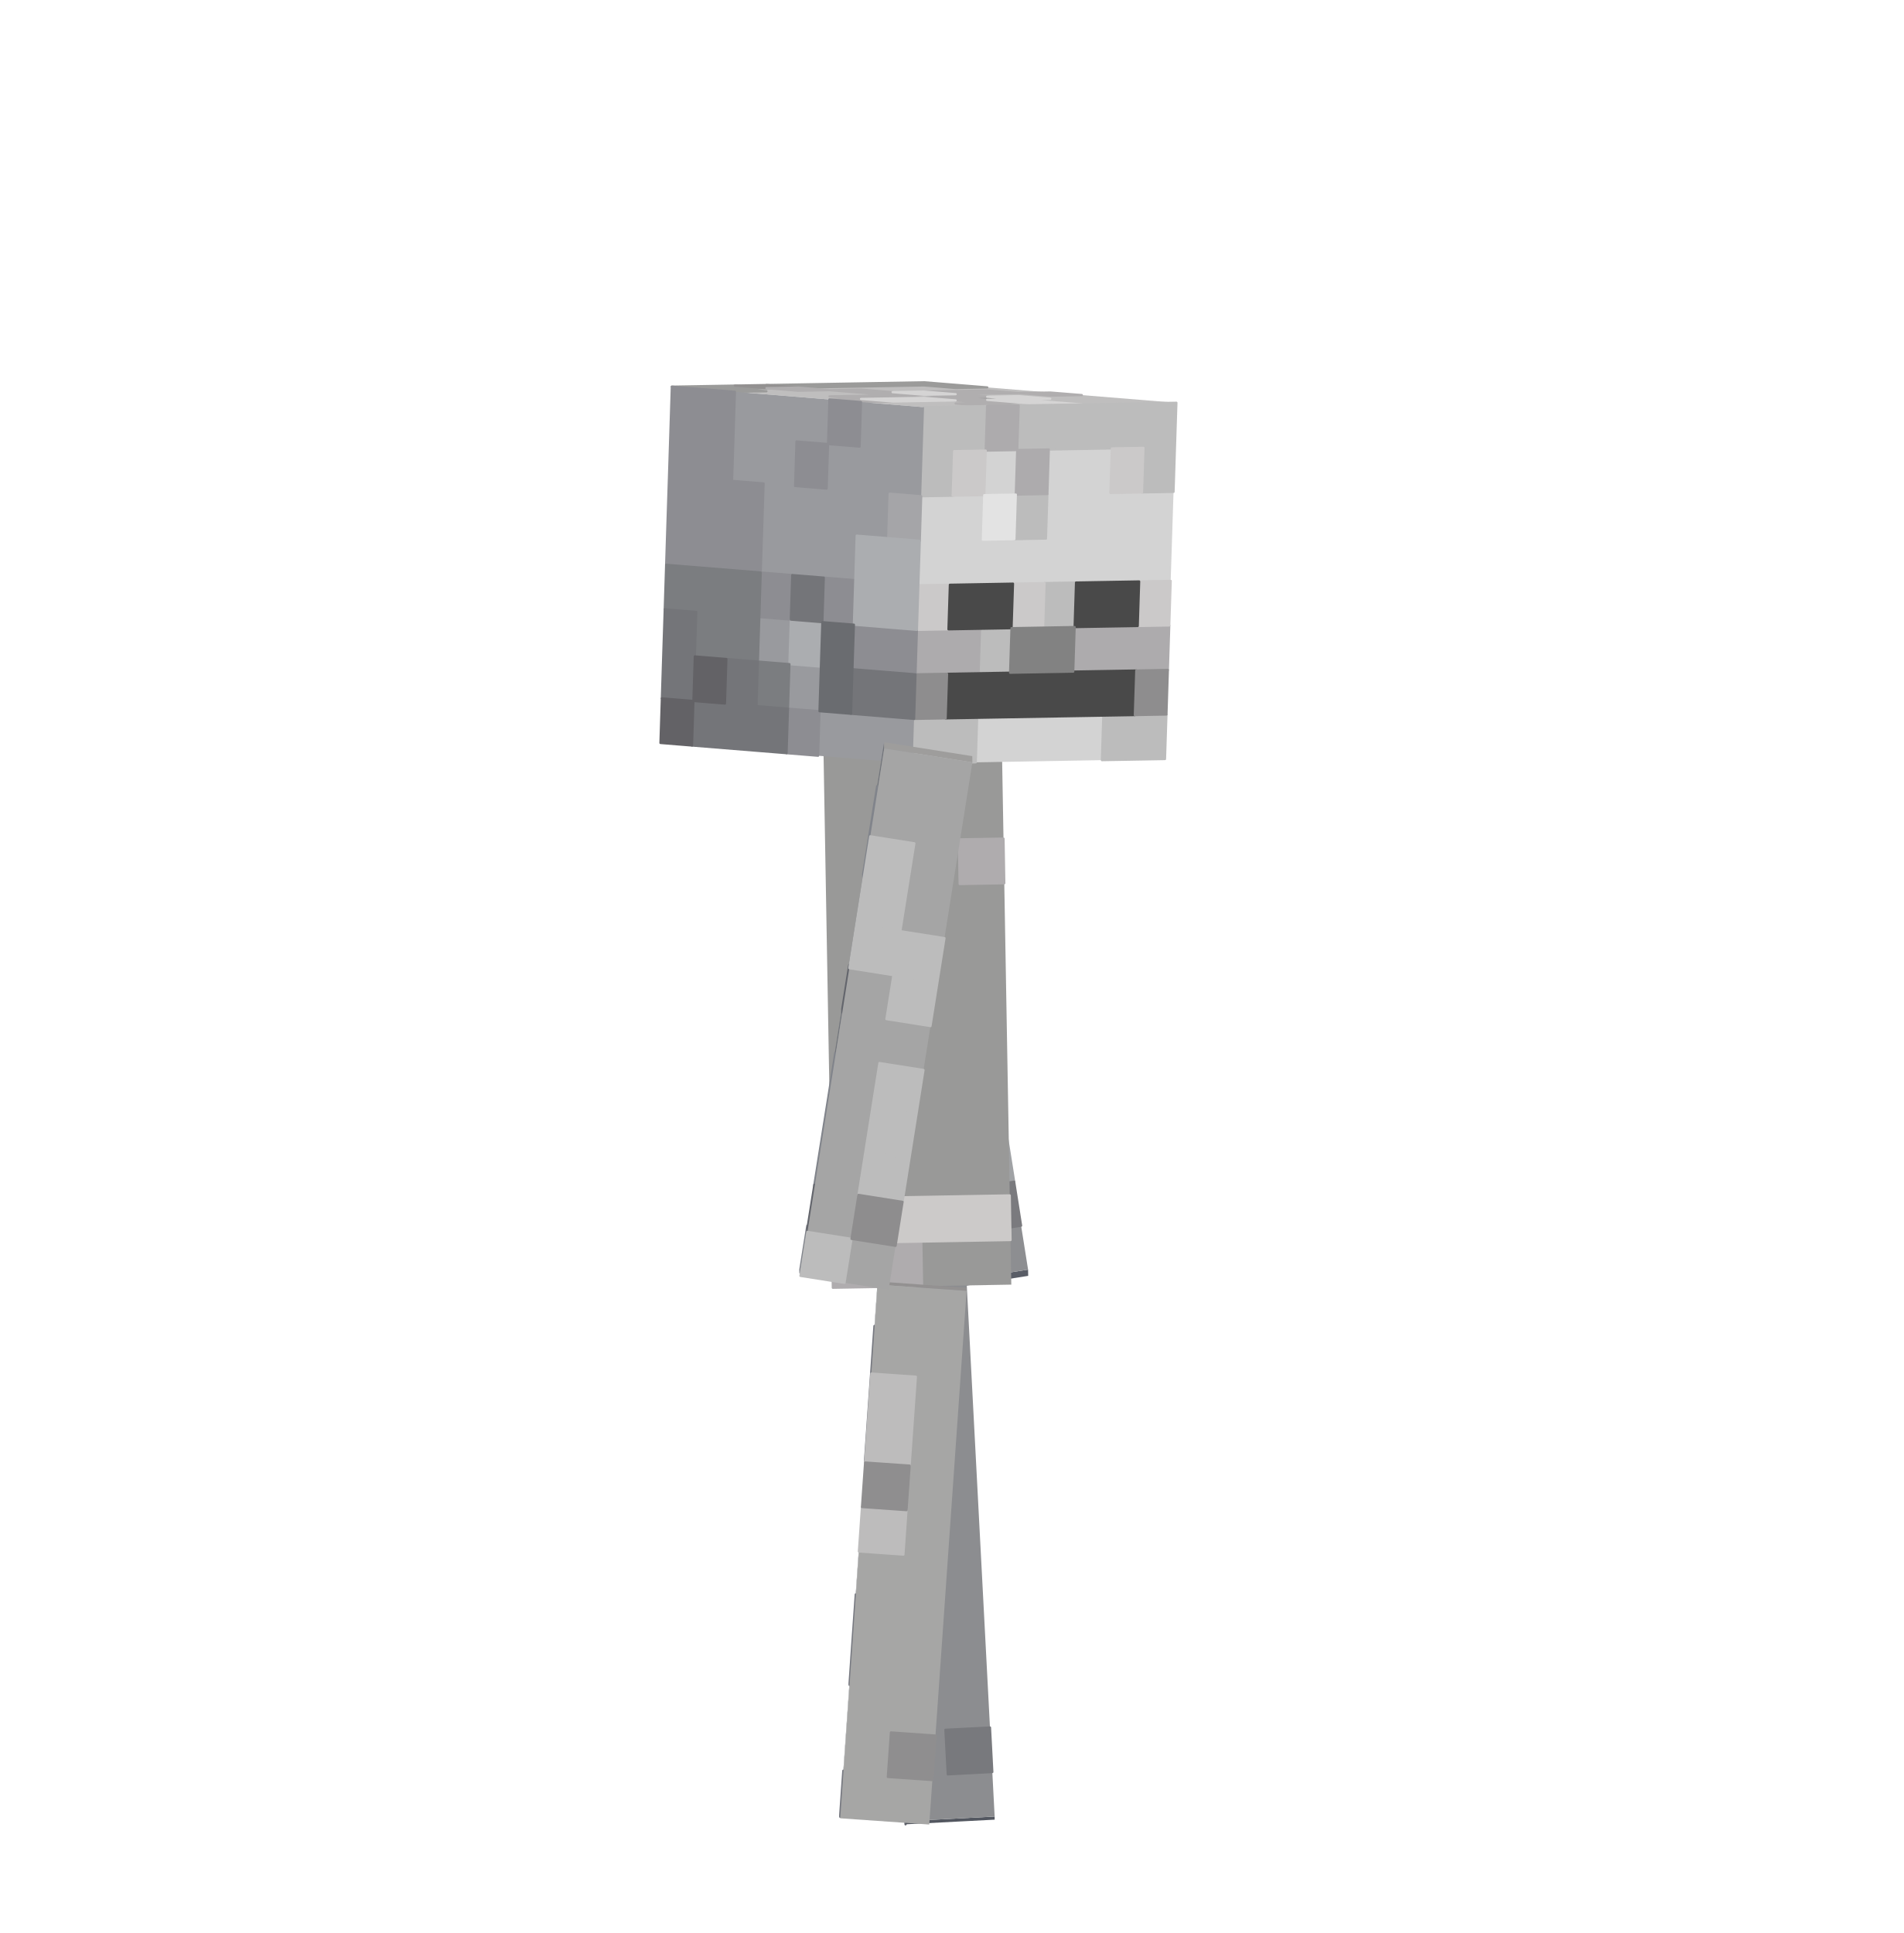
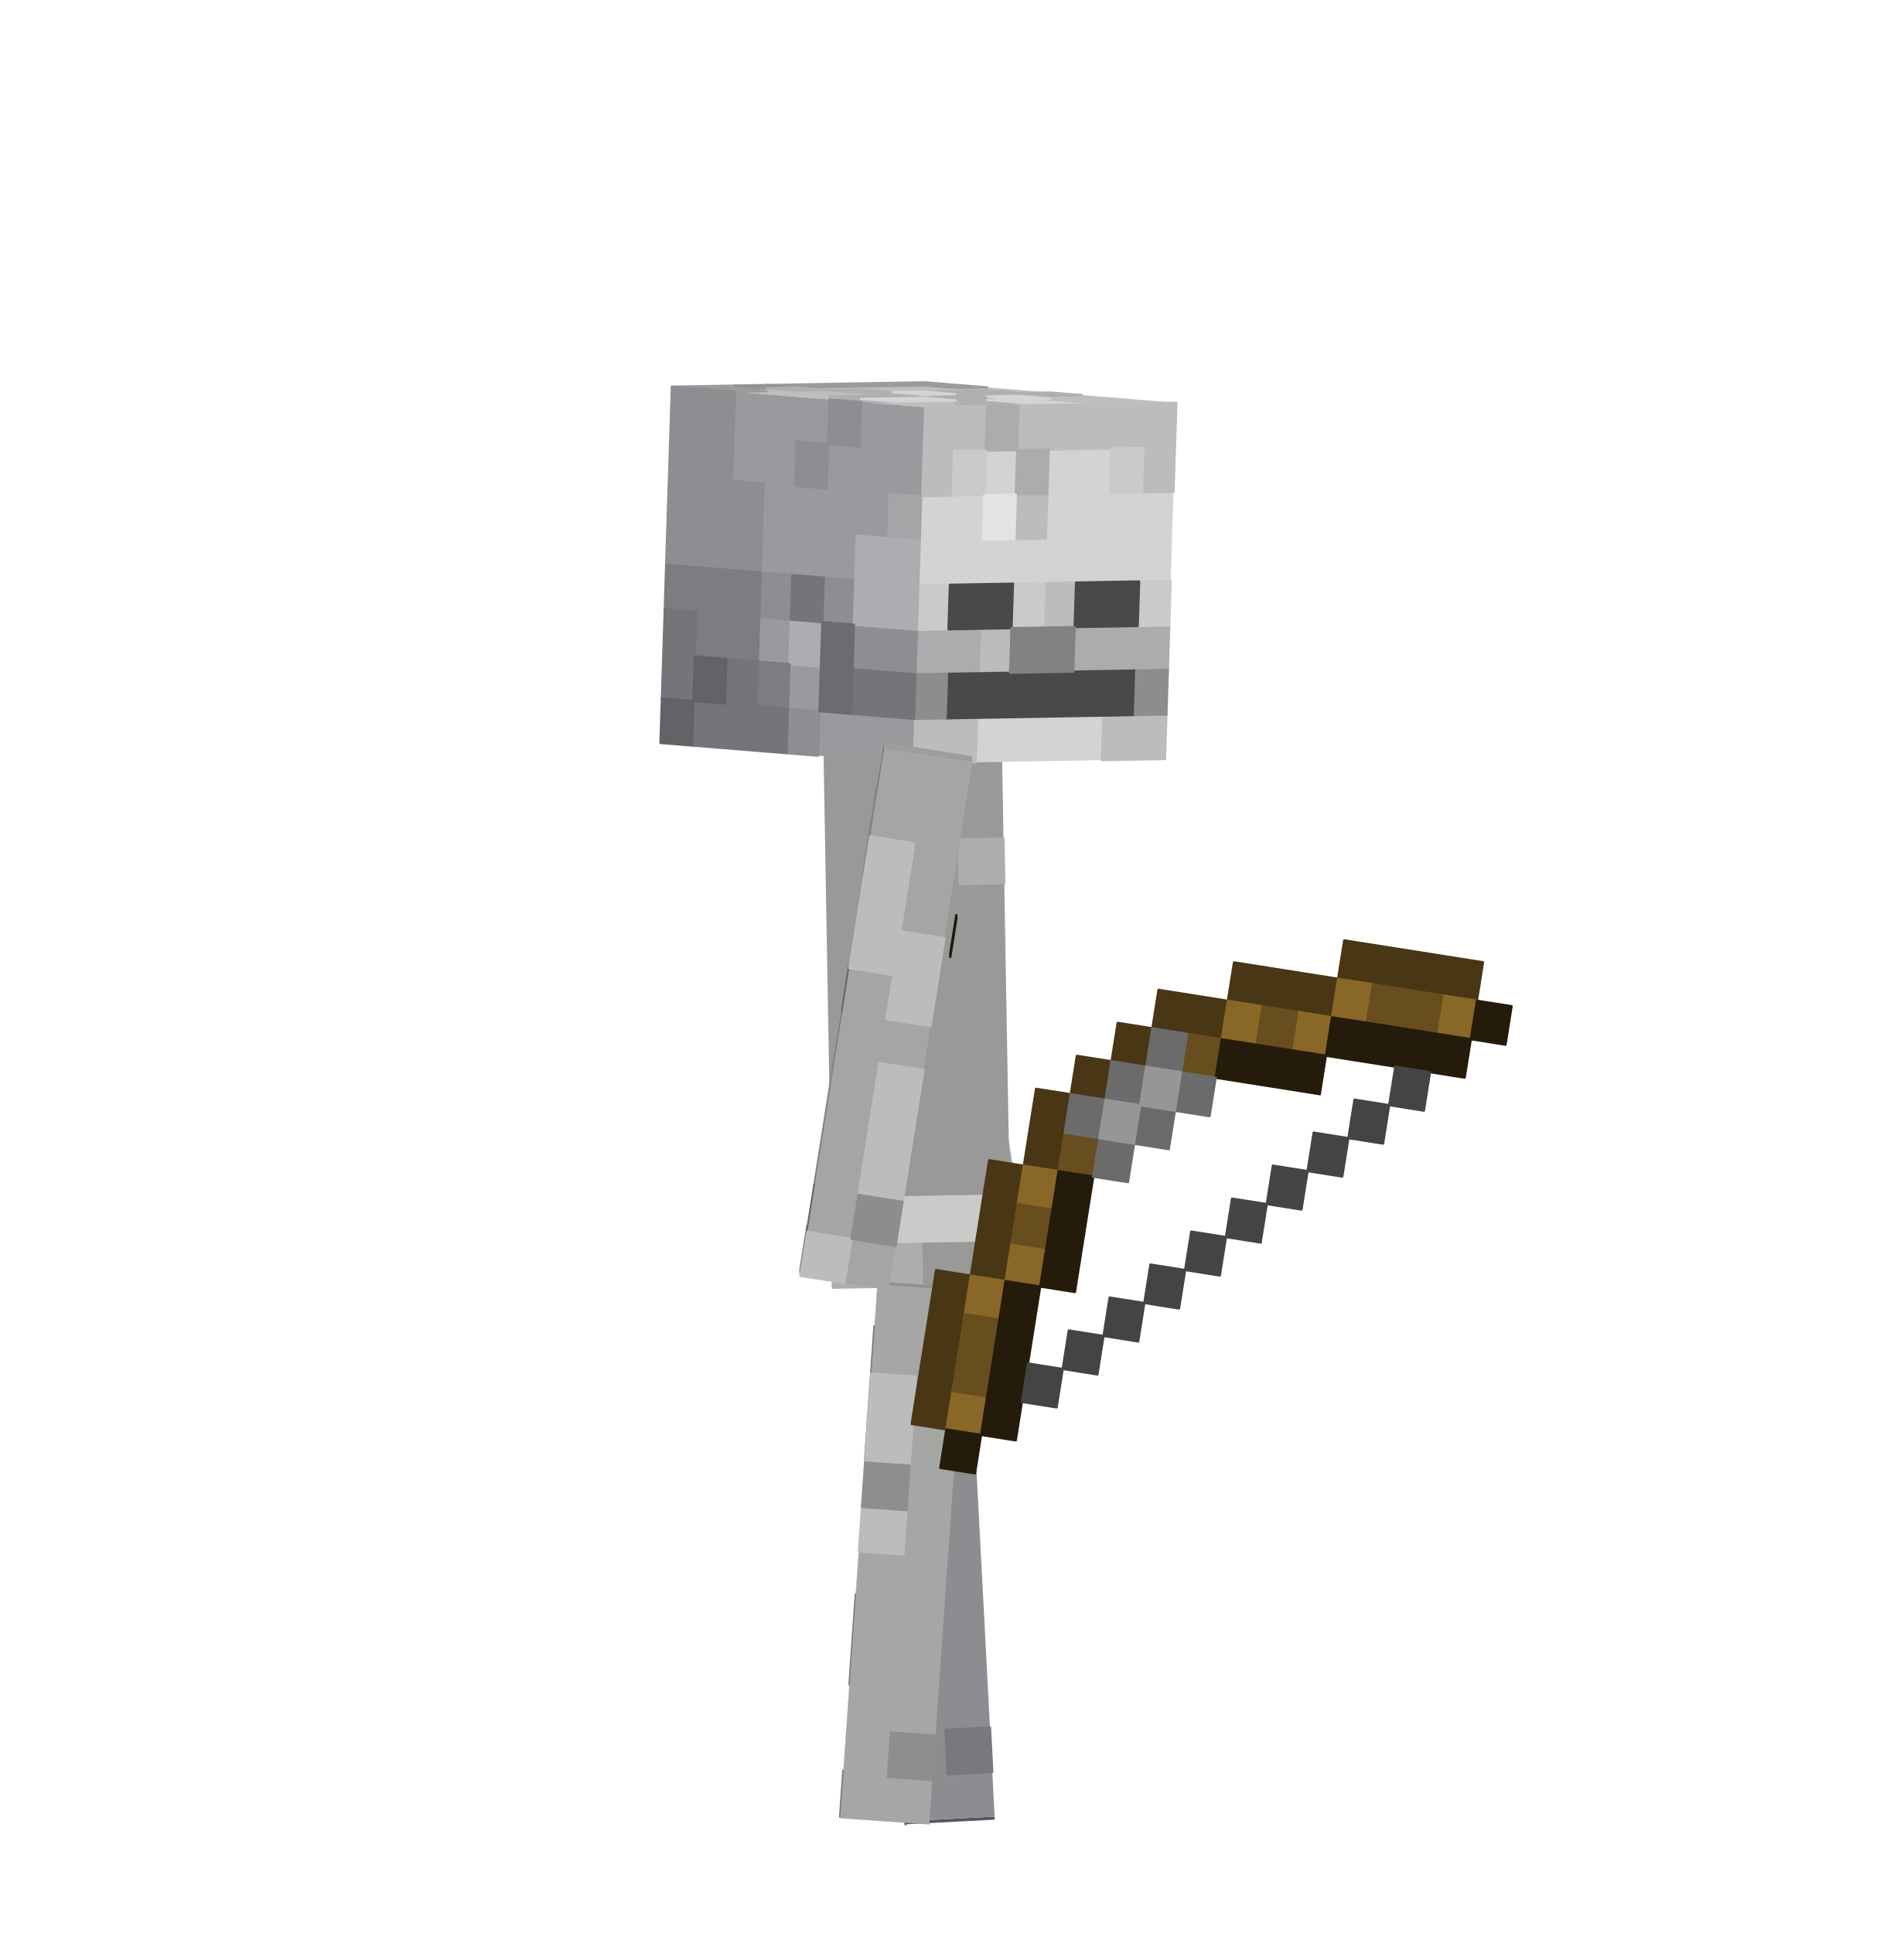
<svg xmlns="http://www.w3.org/2000/svg" viewBox="0 0 512 520" width="512" height="520" role="img" aria-labelledby="idle-0-title">
  <g id="skeleton">
    <g id="arm-left" aria-label="Left arm">
      <g class="face" data-face="back">
        <path fill="#5f646c" d="M230.31 205.08L230.29 203.41L252.81 345.29L252.84 346.96Z" />
        <path fill="#6c7079" stroke="#6c7079" stroke-width=".6" stroke-linejoin="round" d="M232.19 216.91L232.18 216.07L234.05 227.89L234.07 228.73ZM234.07 228.73L234.05 227.89L235.93 239.71L235.94 240.55ZM243.44 287.01L243.42 286.17L245.3 297.99L245.31 298.83ZM245.31 298.83L245.3 297.99L247.18 309.82L247.19 310.65ZM247.19 310.65L247.18 309.82L249.05 321.64L249.07 322.48ZM250.96 335.14L250.94 334.3L252.82 346.12L252.84 346.96Z" />
        <path fill="#535760" stroke="#535760" stroke-width=".6" stroke-linejoin="round" d="M239.68 263.36L239.67 262.52L241.55 274.35L241.56 275.18ZM249.07 322.48L249.05 321.64L250.93 333.46L250.94 334.3Z" />
      </g>
      <g class="face" data-face="bottom">
        <path fill="#595d66" d="M276.51 341.54L276.54 343.22L252.84 346.96L252.81 345.29Z" />
      </g>
      <g class="face" data-face="nx">
        <path fill="#8d8e91" d="M230.29 203.41L253.99 199.66L276.51 341.54L252.81 345.29Z" />
        <path fill="#a0a2a5" stroke="#a0a2a5" stroke-width=".6" stroke-linejoin="round" d="M234.04 227.05L245.89 225.18L247.77 237L235.92 238.88ZM235.92 238.88L247.77 237L249.64 248.83L237.79 250.7ZM237.79 250.7L261.5 246.95L263.37 258.78L239.67 262.52ZM251.52 260.65L263.37 258.78L265.25 270.6L253.4 272.47ZM255.27 284.3L267.13 282.42L269 294.25L257.15 296.12ZM257.15 296.12L269 294.25L270.88 306.07L259.03 307.94ZM259.03 307.94L270.88 306.07L272.76 317.89L260.9 319.77ZM250.93 333.46L262.78 331.59L264.66 343.41L252.81 345.29Z" />
        <path fill="#7a7a7e" stroke="#7a7a7e" stroke-width=".6" stroke-linejoin="round" d="M260.9 319.77L272.76 317.89L274.63 329.72L262.78 331.59Z" />
      </g>
    </g>
    <g id="leg-left" aria-label="Left leg">
      <g class="face" data-face="back">
        <path fill="#585c64" d="M236.02 347.05L236.02 346.21L243.55 489.92L243.55 490.76Z" />
        <path fill="#646770" stroke="#646770" stroke-width=".6" stroke-linejoin="round" d="M236.64 359.02L236.64 358.6L237.27 370.58L237.27 371ZM237.27 371L237.27 370.58L237.9 382.56L237.9 382.98ZM237.9 382.98L237.9 382.56L238.53 394.53L238.53 394.95ZM240.41 430.46L240.41 430.04L241.04 442.02L241.04 442.44ZM241.04 442.44L241.04 442.02L241.67 454L241.67 454.41ZM242.92 478.79L242.92 478.37L243.55 490.34L243.55 490.76Z" />
      </g>
      <g class="face" data-face="bottom">
        <path fill="#535760" d="M267.52 488.67L267.52 489.51L243.55 490.76L243.55 489.92Z" />
      </g>
      <g class="face" data-face="nx">
        <path fill="#8c8d90" d="M236.02 346.21L259.98 344.95L267.52 488.67L243.55 489.92Z" />
        <path fill="#9fa0a3" stroke="#9fa0a3" stroke-width=".6" stroke-linejoin="round" d="M237.27 370.16L249.26 369.53L249.88 381.51L237.9 382.14ZM237.9 382.14L249.88 381.51L250.51 393.49L238.53 394.11ZM239.16 406.09L251.14 405.46L251.77 417.44L239.78 418.07Z" />
        <path fill="#78797d" stroke="#78797d" stroke-width=".6" stroke-linejoin="round" d="M238.53 394.11L250.51 393.49L251.14 405.46L239.16 406.09ZM254.28 465.34L266.26 464.72L266.89 476.69L254.91 477.32Z" />
      </g>
    </g>
    <g id="torso" aria-label="Torso">
      <g class="face" data-face="nx">
        <path fill="#999998" d="M221.49 202.44L269.48 201.6L272 345.58L224 346.42Z" />
        <path fill="#afacae" stroke="#afacae" stroke-width=".6" stroke-linejoin="round" d="M257.9 225.81L269.9 225.6L270.11 237.6L258.11 237.81ZM223.79 334.42L247.79 334L248 346L224 346.42Z" />
        <path fill="#cccac9" stroke="#cccac9" stroke-width=".6" stroke-linejoin="round" d="M223.58 322.42L271.58 321.58L271.79 333.58L223.79 334.42Z" />
      </g>
    </g>
    <g id="head" aria-label="Head">
      <g class="face" data-face="top">
        <path fill="#bfbebe" d="M180.7 104.02L248.57 102.84L316.4 108.35L248.53 109.54Z" />
        <path fill="#9b9b9a" stroke="#9b9b9a" stroke-width=".6" stroke-linejoin="round" d="M180.7 104.02L197.67 103.73L206.15 104.42L189.18 104.71ZM206.15 103.58L248.57 102.84L257.05 103.53L214.63 104.27ZM189.18 104.71L197.66 104.56L206.14 105.25L197.66 105.4ZM248.57 103.68L257.05 103.53L265.53 104.22L257.05 104.37ZM257.03 106.88L265.51 106.73L273.99 107.42L265.51 107.57Z" />
        <path fill="#939191" stroke="#939191" stroke-width=".6" stroke-linejoin="round" d="M197.67 103.73L206.15 103.58L214.63 104.27L206.15 104.42Z" />
        <path fill="#b0aeaf" stroke="#b0aeaf" stroke-width=".6" stroke-linejoin="round" d="M206.15 104.42L214.63 104.27L223.11 104.96L214.63 105.11ZM223.11 104.96L231.59 104.81L240.07 105.5L231.59 105.65ZM231.59 105.65L240.07 105.5L248.55 106.19L240.07 106.34ZM248.56 105.35L265.52 105.05L274 105.74L257.03 106.04ZM223.1 106.63L240.07 106.34L248.54 107.03L231.58 107.32ZM248.55 106.19L257.03 106.04L265.51 106.73L257.03 106.88ZM274 105.74L282.49 105.6L290.96 106.28L282.48 106.43ZM223.09 107.47L231.58 107.32L240.05 108.01L231.57 108.16ZM248.54 107.03L257.03 106.88L265.51 107.57L257.02 107.71ZM257.02 107.71L265.51 107.57L273.98 108.26L265.5 108.4ZM257.02 108.55L265.5 108.4L273.98 109.09L265.49 109.24Z" />
        <path fill="#d5d4d4" stroke="#d5d4d4" stroke-width=".6" stroke-linejoin="round" d="M240.07 105.5L248.56 105.35L257.03 106.04L248.55 106.19ZM231.58 107.32L248.54 107.03L257.02 107.71L240.05 108.01ZM265.51 106.73L274 106.58L282.47 107.27L273.99 107.42ZM265.51 107.57L273.99 107.42L282.47 108.11L273.98 108.26ZM273.98 108.26L282.47 108.11L290.95 108.8L282.46 108.94Z" />
      </g>
      <g class="face" data-face="front">
        <path fill="#d3d3d3" d="M248.53 109.54L316.4 108.35L313.33 204.19L245.46 205.37Z" />
        <path fill="#bcbcbc" stroke="#bcbcbc" stroke-width=".6" stroke-linejoin="round" d="M248.53 109.54L265.49 109.24L265.11 121.22L248.14 121.52ZM273.98 109.09L316.4 108.35L316.01 120.33L273.59 121.07ZM248.14 121.52L256.63 121.37L256.24 133.35L247.76 133.5ZM307.53 120.48L316.01 120.33L315.63 132.31L307.15 132.46ZM273.21 133.05L281.7 132.9L281.31 144.88L272.83 145.03ZM280.93 156.86L289.41 156.71L289.03 168.69L280.55 168.84ZM263.58 169.14L272.06 168.99L271.68 180.97L263.2 181.12ZM245.85 193.39L262.81 193.1L262.43 205.07L245.46 205.37ZM296.75 192.5L313.72 192.21L313.33 204.19L296.37 204.48Z" />
        <path fill="#adabad" stroke="#adabad" stroke-width=".6" stroke-linejoin="round" d="M265.49 109.24L273.98 109.09L273.59 121.07L265.11 121.22ZM273.59 121.07L282.08 120.92L281.7 132.9L273.21 133.05ZM246.61 169.43L263.58 169.14L263.2 181.12L246.23 181.41ZM289.03 168.69L314.48 168.25L314.1 180.23L288.65 180.67Z" />
        <path fill="#cbc9c9" stroke="#cbc9c9" stroke-width=".6" stroke-linejoin="round" d="M256.63 121.37L265.11 121.22L264.73 133.2L256.24 133.35ZM299.05 120.63L307.53 120.48L307.15 132.46L298.66 132.61ZM246.99 157.45L255.48 157.31L255.1 169.29L246.61 169.43ZM272.45 157.01L280.93 156.86L280.55 168.84L272.06 168.99ZM306.38 156.42L314.87 156.27L314.48 168.25L306 168.4Z" />
        <path fill="#e3e3e3" stroke="#e3e3e3" stroke-width=".6" stroke-linejoin="round" d="M264.73 133.2L273.21 133.05L272.83 145.03L264.35 145.18Z" />
        <path fill="#494949" stroke="#494949" stroke-width=".6" stroke-linejoin="round" d="M255.48 157.31L272.45 157.01L272.06 168.99L255.1 169.29ZM289.41 156.71L306.38 156.42L306 168.4L289.03 168.69ZM254.71 181.26L305.62 180.38L305.23 192.36L254.33 193.24Z" />
        <path fill="#828282" stroke="#828282" stroke-width=".6" stroke-linejoin="round" d="M272.06 168.99L289.03 168.69L288.65 180.67L271.68 180.97Z" />
        <path fill="#8e8d8e" stroke="#8e8d8e" stroke-width=".6" stroke-linejoin="round" d="M246.23 181.41L254.71 181.26L254.33 193.24L245.85 193.39ZM305.62 180.38L314.1 180.23L313.72 192.21L305.23 192.36Z" />
      </g>
      <g class="face" data-face="nx">
        <path fill="#999a9e" d="M180.7 104.02L248.53 109.54L245.46 205.37L177.64 199.86Z" />
        <path fill="#8d8d92" stroke="#8d8d92" stroke-width=".6" stroke-linejoin="round" d="M180.7 104.02L197.66 105.4L197.28 117.38L180.32 116ZM223.09 107.47L231.57 108.16L231.19 120.14L222.71 119.45ZM180.32 116L197.28 117.38L196.89 129.36L179.94 127.98ZM214.23 118.76L222.71 119.45L222.33 131.43L213.85 130.74ZM179.94 127.98L205.37 130.05L204.99 142.03L179.55 139.96ZM179.55 139.96L204.99 142.03L204.6 154.01L179.17 151.94ZM204.6 154.01L213.08 154.7L212.7 166.68L204.22 165.99ZM221.56 155.39L230.04 156.08L229.66 168.05L221.18 167.37ZM229.66 168.05L246.61 169.43L246.23 181.41L229.27 180.03ZM211.93 190.64L220.41 191.32L220.03 203.3L211.55 202.61Z" />
        <path fill="#a5a5a8" stroke="#a5a5a8" stroke-width=".6" stroke-linejoin="round" d="M239.28 132.81L247.76 133.5L247.38 145.47L238.9 144.79Z" />
        <path fill="#abadb0" stroke="#abadb0" stroke-width=".6" stroke-linejoin="round" d="M230.42 144.1L247.38 145.47L246.99 157.45L230.04 156.08ZM230.04 156.08L246.99 157.45L246.61 169.43L229.66 168.05ZM212.7 166.68L221.18 167.37L220.79 179.34L212.32 178.66Z" />
        <path fill="#7b7d80" stroke="#7b7d80" stroke-width=".6" stroke-linejoin="round" d="M179.17 151.94L204.6 154.01L204.22 165.99L178.79 163.92ZM187.27 164.61L204.22 165.99L203.84 177.97L186.88 176.59ZM203.84 177.97L212.32 178.66L211.93 190.64L203.46 189.95Z" />
        <path fill="#747579" stroke="#747579" stroke-width=".6" stroke-linejoin="round" d="M213.08 154.7L221.56 155.39L221.18 167.37L212.7 166.68ZM178.79 163.92L187.27 164.61L186.88 176.59L178.4 175.9ZM178.4 175.9L186.88 176.59L186.5 188.57L178.02 187.88ZM195.36 177.28L203.84 177.97L203.46 189.95L194.98 189.26ZM229.27 180.03L246.23 181.41L245.85 193.39L228.89 192.01ZM186.5 188.57L211.93 190.64L211.55 202.61L186.12 200.55Z" />
        <path fill="#6a6c70" stroke="#6a6c70" stroke-width=".6" stroke-linejoin="round" d="M221.18 167.37L229.66 168.05L229.27 180.03L220.79 179.34ZM220.79 179.34L229.27 180.03L228.89 192.01L220.41 191.32Z" />
        <path fill="#636266" stroke="#636266" stroke-width=".6" stroke-linejoin="round" d="M186.88 176.59L195.36 177.28L194.98 189.26L186.5 188.57ZM178.02 187.88L186.5 188.57L186.12 200.55L177.64 199.86Z" />
      </g>
    </g>
    <g id="leg-right" aria-label="Right leg">
      <g class="face" data-face="back">
        <path fill="#686b71" d="M236.03 344.74L236.03 345.58L225.98 489.14L225.98 488.31Z" />
        <path fill="#767880" stroke="#767880" stroke-width=".6" stroke-linejoin="round" d="M235.19 356.71L235.19 357.13L234.36 369.09L234.36 368.67ZM234.36 368.67L234.36 369.09L233.52 381.05L233.52 380.64ZM233.52 380.64L233.52 381.05L232.68 393.02L232.68 392.6ZM230.17 428.91L230.17 429.33L229.33 441.29L229.33 440.87ZM229.33 440.87L229.33 441.29L228.5 453.25L228.5 452.83ZM226.82 476.34L226.82 476.76L225.98 488.73L225.98 488.31Z" />
      </g>
      <g class="face" data-face="top">
        <path fill="#939191" d="M236.03 345.58L236.03 344.74L259.97 346.42L259.97 347.26Z" />
      </g>
      <g class="face" data-face="nx">
        <path fill="#a6a6a5" d="M236.03 345.58L259.97 347.26L249.93 490.82L225.98 489.14Z" />
        <path fill="#bdbcbc" stroke="#bdbcbc" stroke-width=".6" stroke-linejoin="round" d="M234.36 369.51L246.33 370.35L245.49 382.31L233.52 381.47ZM233.52 381.47L245.49 382.31L244.65 394.27L232.68 393.44ZM231.84 405.4L243.81 406.24L242.98 418.2L231.01 417.36Z" />
        <path fill="#8f8e8f" stroke="#8f8e8f" stroke-width=".6" stroke-linejoin="round" d="M232.68 393.44L244.65 394.27L243.81 406.24L231.84 405.4ZM239.63 466.05L251.6 466.89L250.76 478.85L238.79 478.02Z" />
      </g>
    </g>
+     <g id="held-bow" aria-label="Bow">
+       <g class="face" data-face="back">
+         <path fill="#211909" stroke="#211909" stroke-width=".6" stroke-linejoin="round" d="M257.21 246.17L257.23 247.09L255.58 257.44L255.57 256.52Z" />
+       </g>
+       <g class="face" data-face="nx">
+         <path fill="#493615" stroke="#493615" stroke-width=".6" stroke-linejoin="round" d="M361.54 252.97L398.87 258.86L397.23 269.21L359.9 263.31ZM331.9 258.89L359.9 263.31L358.25 273.66L330.25 269.23ZM311.59 266.28L330.25 269.23L328.61 279.58L309.94 276.63ZM300.61 275.16L309.94 276.63L308.3 286.98L298.97 285.5ZM289.63 284.03L298.97 285.5L297.32 295.85L287.99 294.37ZM278.66 292.9L287.99 294.37L286.35 304.72L277.01 303.24ZM277.01 303.24L286.35 304.72L284.7 315.06L275.37 313.59ZM266.04 312.12L275.37 313.59L273.73 323.94L264.39 322.46ZM264.39 322.46L273.73 323.94L272.08 334.28L262.75 332.81ZM262.75 332.81L272.08 334.28L270.44 344.63L261.11 343.15ZM251.77 341.68L261.11 343.15L259.46 353.5L250.13 352.02ZM250.13 352.02L259.46 353.5L257.82 363.84L248.49 362.37ZM248.49 362.37L257.82 363.84L256.18 374.19L246.84 372.71ZM246.84 372.71L256.18 374.19L254.53 384.53L245.2 383.06Z" />
+         <path fill="#896727" stroke="#896727" stroke-width=".6" stroke-linejoin="round" d="M359.9 263.31L369.23 264.79L367.59 275.13L358.25 273.66ZM387.9 267.73L397.23 269.21L395.59 279.55L386.25 278.08ZM330.25 269.23L339.59 270.71L337.94 281.05L328.61 279.58ZM348.92 272.18L358.25 273.66L356.61 284L347.28 282.53ZM275.37 313.59L284.7 315.06L283.06 325.41L273.73 323.94ZM272.08 334.28L281.42 335.75L279.77 346.1L270.44 344.63ZM261.11 343.15L270.44 344.63L268.8 354.97L259.46 353.5ZM256.18 374.19L265.51 375.66L263.87 386.01L254.53 384.53Z" />
+         <path fill="#684e1e" stroke="#684e1e" stroke-width=".6" stroke-linejoin="round" d="M369.23 264.79L387.9 267.73L386.25 278.08L367.59 275.13ZM339.59 270.71L348.92 272.18L347.28 282.53L337.94 281.05ZM319.28 278.1L328.61 279.58L326.97 289.92L317.63 288.45ZM286.35 304.72L295.68 306.19L294.04 316.54L284.7 315.06ZM273.73 323.94L283.06 325.41L281.42 335.75L272.08 334.28ZM259.46 353.5L268.8 354.97L267.15 365.32L257.82 363.84ZM257.82 363.84L267.15 365.32L265.51 375.66L256.18 374.19Z" />
+         <path fill="#241b0a" stroke="#241b0a" stroke-width=".6" stroke-linejoin="round" d="M397.23 269.21L406.56 270.68L404.92 281.03L395.59 279.55ZM358.25 273.66L395.59 279.55L393.94 289.9L356.61 284ZM328.61 279.58L356.61 284L354.97 294.35L326.97 289.92ZM284.7 315.06L294.04 316.54L292.39 326.88L283.06 325.41ZM283.06 325.41L292.39 326.88L290.75 337.23L281.42 335.75ZM281.42 335.75L290.75 337.23L289.11 347.57L279.77 346.1ZM270.44 344.63L279.77 346.1L278.13 356.45L268.8 354.97ZM268.8 354.97L278.13 356.45L276.49 366.79L267.15 365.32ZM267.15 365.32L276.49 366.79L274.84 377.14L265.51 375.66ZM265.51 375.66L274.84 377.14L273.2 387.48L263.87 386.01ZM254.53 384.53L263.87 386.01L262.23 396.35L252.89 394.88Z" />
+         <path fill="#6b6b6b" stroke="#6b6b6b" stroke-width=".6" stroke-linejoin="round" d="M309.94 276.63L319.28 278.1L317.63 288.45L308.3 286.98ZM298.97 285.5L308.3 286.98L306.66 297.32L297.32 295.85ZM317.63 288.45L326.97 289.92L325.32 300.27L315.99 298.8ZM287.99 294.37L297.32 295.85L295.68 306.19L286.35 304.72ZM306.66 297.32L315.99 298.8L314.35 309.14L305.01 307.67ZM295.68 306.19L305.01 307.67L303.37 318.01L294.04 316.54Z" />
+         <path fill="#444444" stroke="#444444" stroke-width=".6" stroke-linejoin="round" d="M375.28 286.95L384.61 288.42L382.97 298.77L373.63 297.3ZM364.3 295.82L373.63 297.3L371.99 307.64L362.66 306.17ZM353.32 304.69L362.66 306.17L361.01 316.51L351.68 315.04ZM342.35 313.56L351.68 315.04L350.04 325.38L340.7 323.91ZM331.37 322.44L340.7 323.91L339.06 334.26L329.73 332.78ZM320.39 331.31L329.73 332.78L328.08 343.13L318.75 341.65ZM309.42 340.18L318.75 341.65L317.11 352L307.77 350.52ZM298.44 349.05L307.77 350.52L306.13 360.87L296.8 359.39ZM287.46 357.92L296.8 359.39L295.16 369.74L285.82 368.27ZM276.49 366.79L285.82 368.27L284.18 378.61L274.84 377.14Z" />
+         <path fill="#969696" stroke="#969696" stroke-width=".6" stroke-linejoin="round" d="M308.3 286.98L317.63 288.45L315.99 298.8L306.66 297.32ZM297.32 295.85L306.66 297.32L305.01 307.67L295.68 306.19Z" />
+       </g>
+     </g>
    <g id="arm-right" aria-label="Right arm">
      <g class="face" data-face="back">
        <path fill="#72757b" d="M237.79 199.66L237.82 201.34L215.29 343.22L215.26 341.54Z" />
        <path fill="#81848b" stroke="#81848b" stroke-width=".6" stroke-linejoin="round" d="M235.92 211.49L235.93 212.32L234.05 224.15L234.04 223.31ZM234.04 223.31L234.05 224.15L232.18 235.97L232.16 235.13ZM224.66 283.26L224.68 284.1L222.8 295.92L222.79 295.09ZM222.79 295.09L222.8 295.92L220.92 307.75L220.91 306.91ZM220.91 306.91L220.92 307.75L219.05 319.57L219.03 318.73ZM217.14 329.72L217.15 330.56L215.28 342.38L215.26 341.54Z" />
        <path fill="#63656c" stroke="#63656c" stroke-width=".6" stroke-linejoin="round" d="M228.42 259.62L228.44 260.45L226.56 272.28L226.54 271.44ZM219.03 318.73L219.05 319.57L217.17 331.39L217.15 330.56Z" />
      </g>
      <g class="face" data-face="top">
        <path fill="#9e9d9c" d="M237.82 201.34L237.79 199.66L261.5 203.41L261.53 205.08Z" />
      </g>
      <g class="face" data-face="nx">
        <path fill="#a5a5a5" d="M237.82 201.34L261.53 205.08L239 346.96L215.29 343.22Z" />
        <path fill="#bcbcbc" stroke="#bcbcbc" stroke-width=".6" stroke-linejoin="round" d="M234.07 224.98L245.92 226.86L244.04 238.68L232.19 236.81ZM232.19 236.81L244.04 238.68L242.16 250.5L230.31 248.63ZM230.31 248.63L254.02 252.37L252.14 264.2L228.44 260.45ZM240.29 262.33L252.14 264.2L250.26 276.02L238.41 274.15ZM236.53 285.97L248.38 287.84L246.51 299.67L234.65 297.8ZM234.65 297.8L246.51 299.67L244.63 311.49L232.78 309.62ZM232.78 309.62L244.63 311.49L242.75 323.32L230.9 321.44ZM217.17 331.39L229.02 333.27L227.14 345.09L215.29 343.22Z" />
        <path fill="#8e8d8e" stroke="#8e8d8e" stroke-width=".6" stroke-linejoin="round" d="M230.9 321.44L242.75 323.32L240.87 335.14L229.02 333.27Z" />
      </g>
    </g>
  </g>
</svg>
